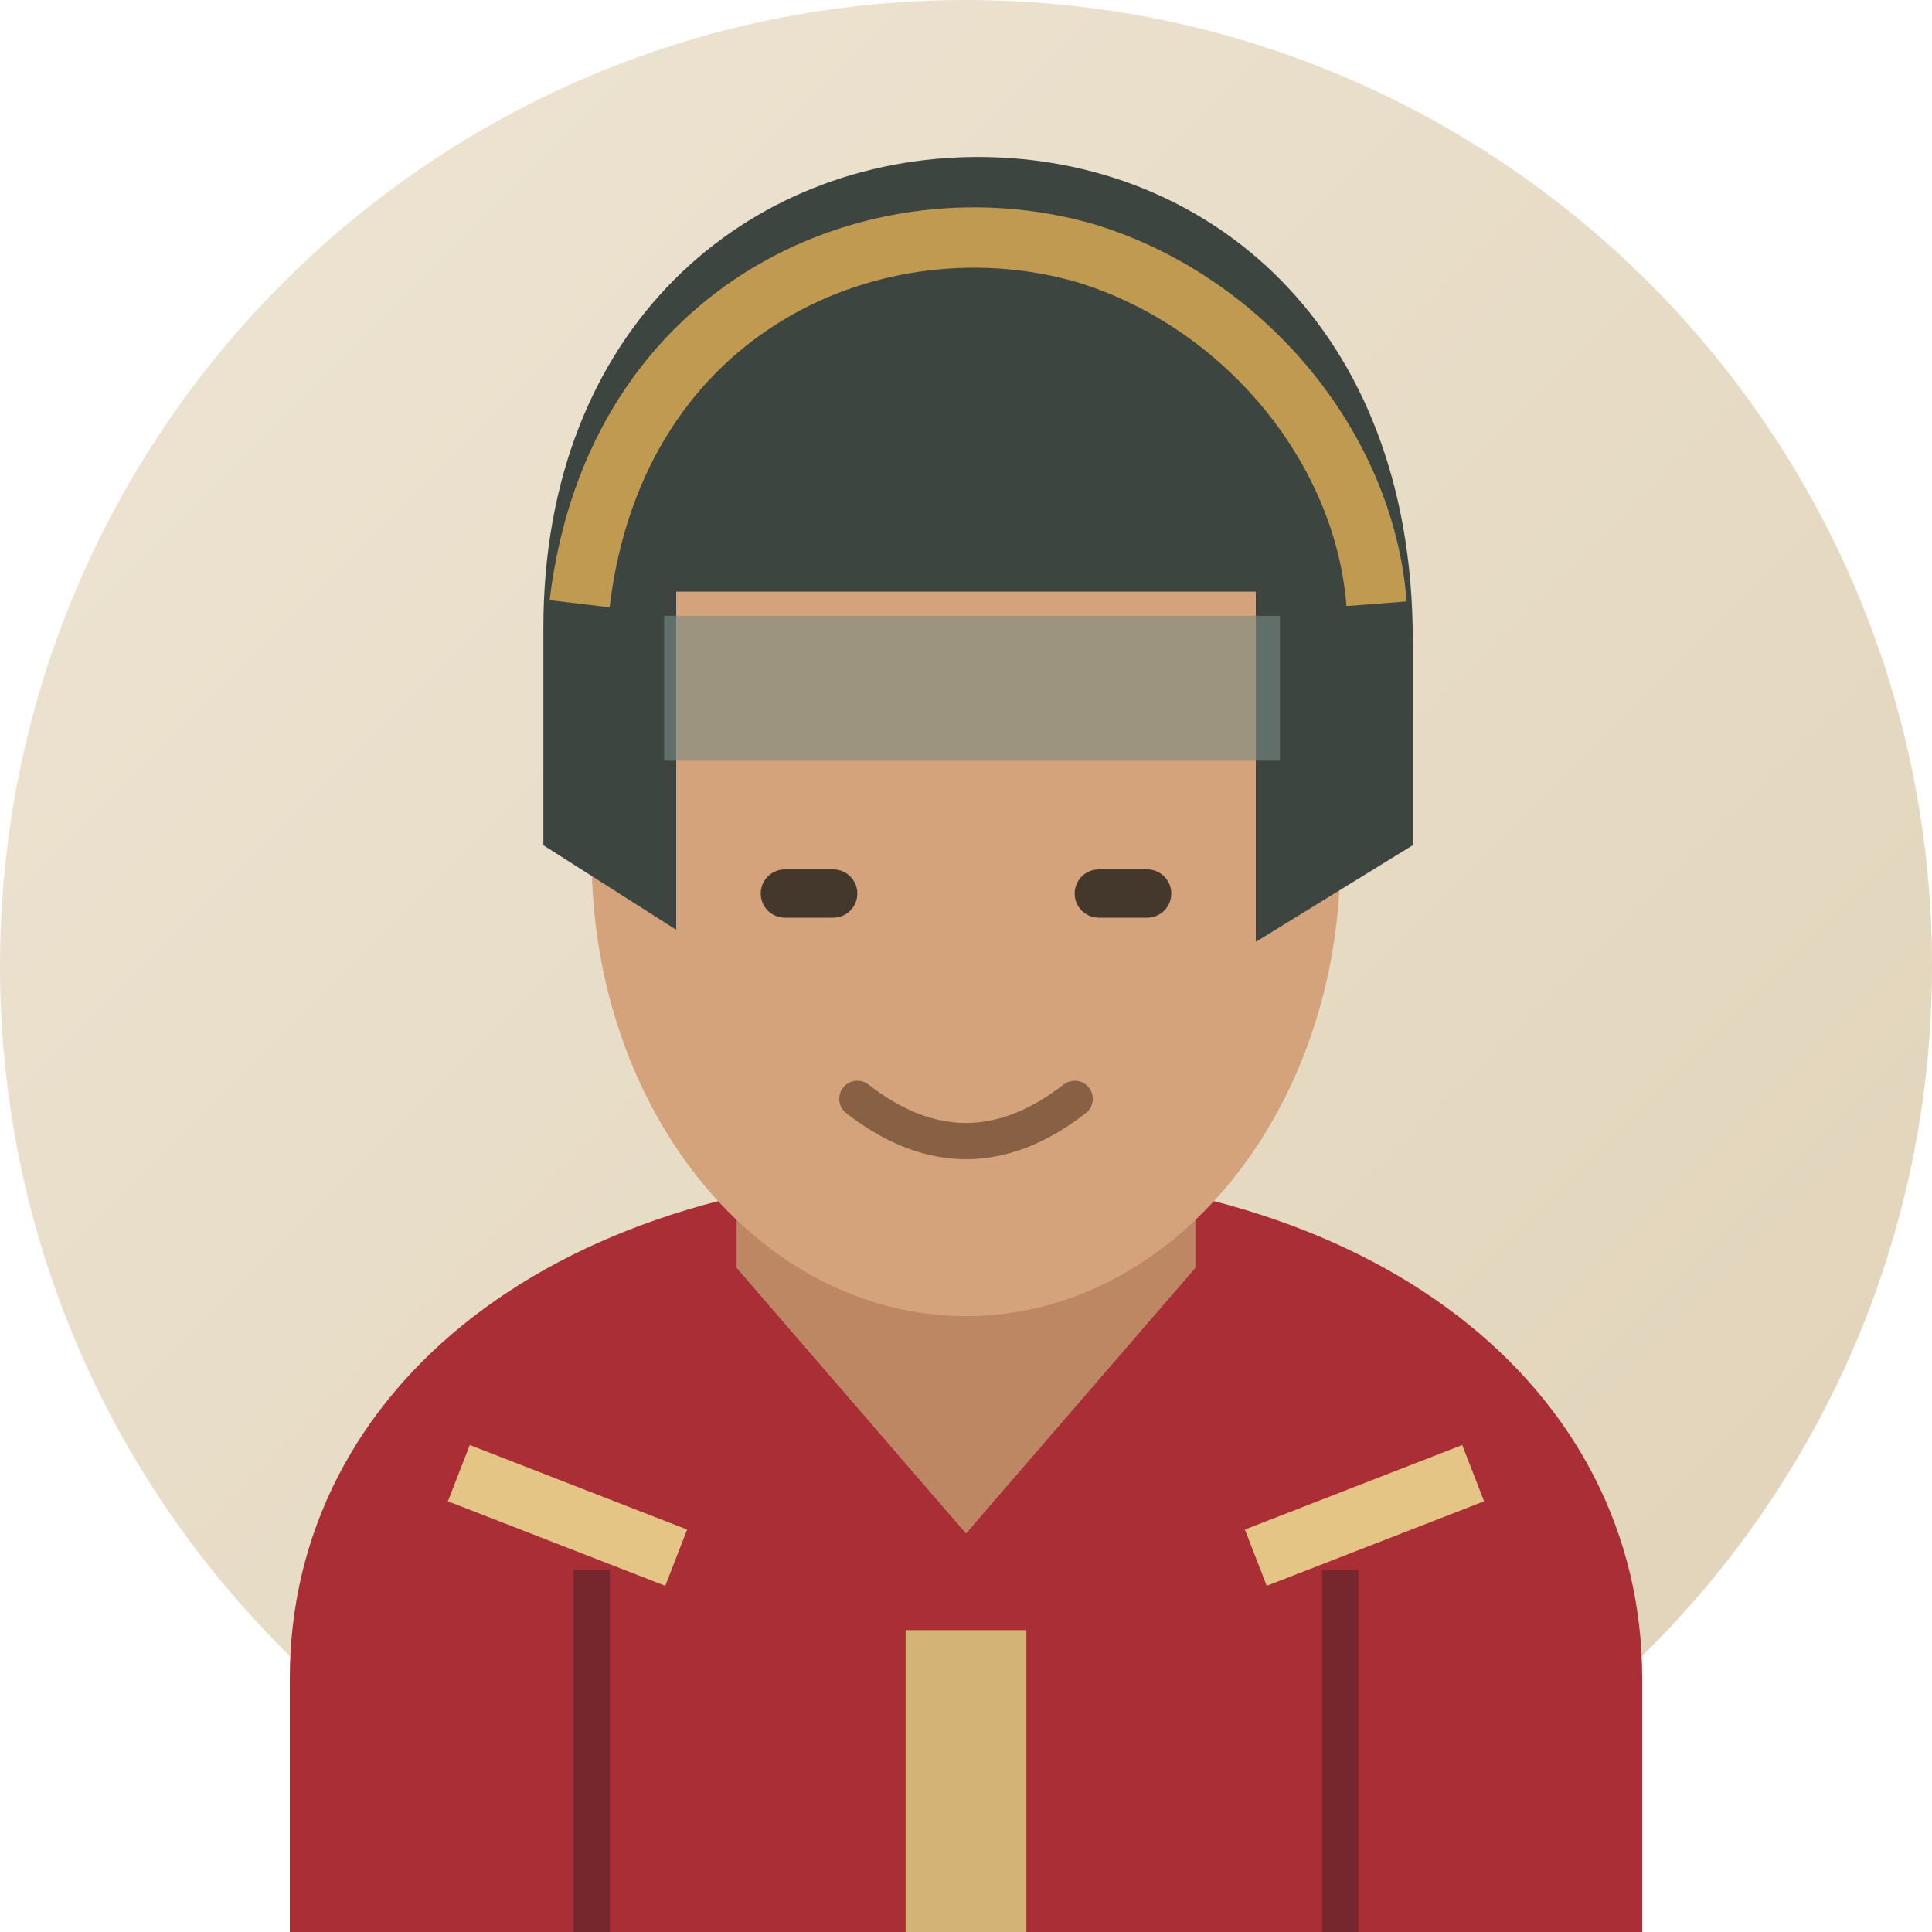
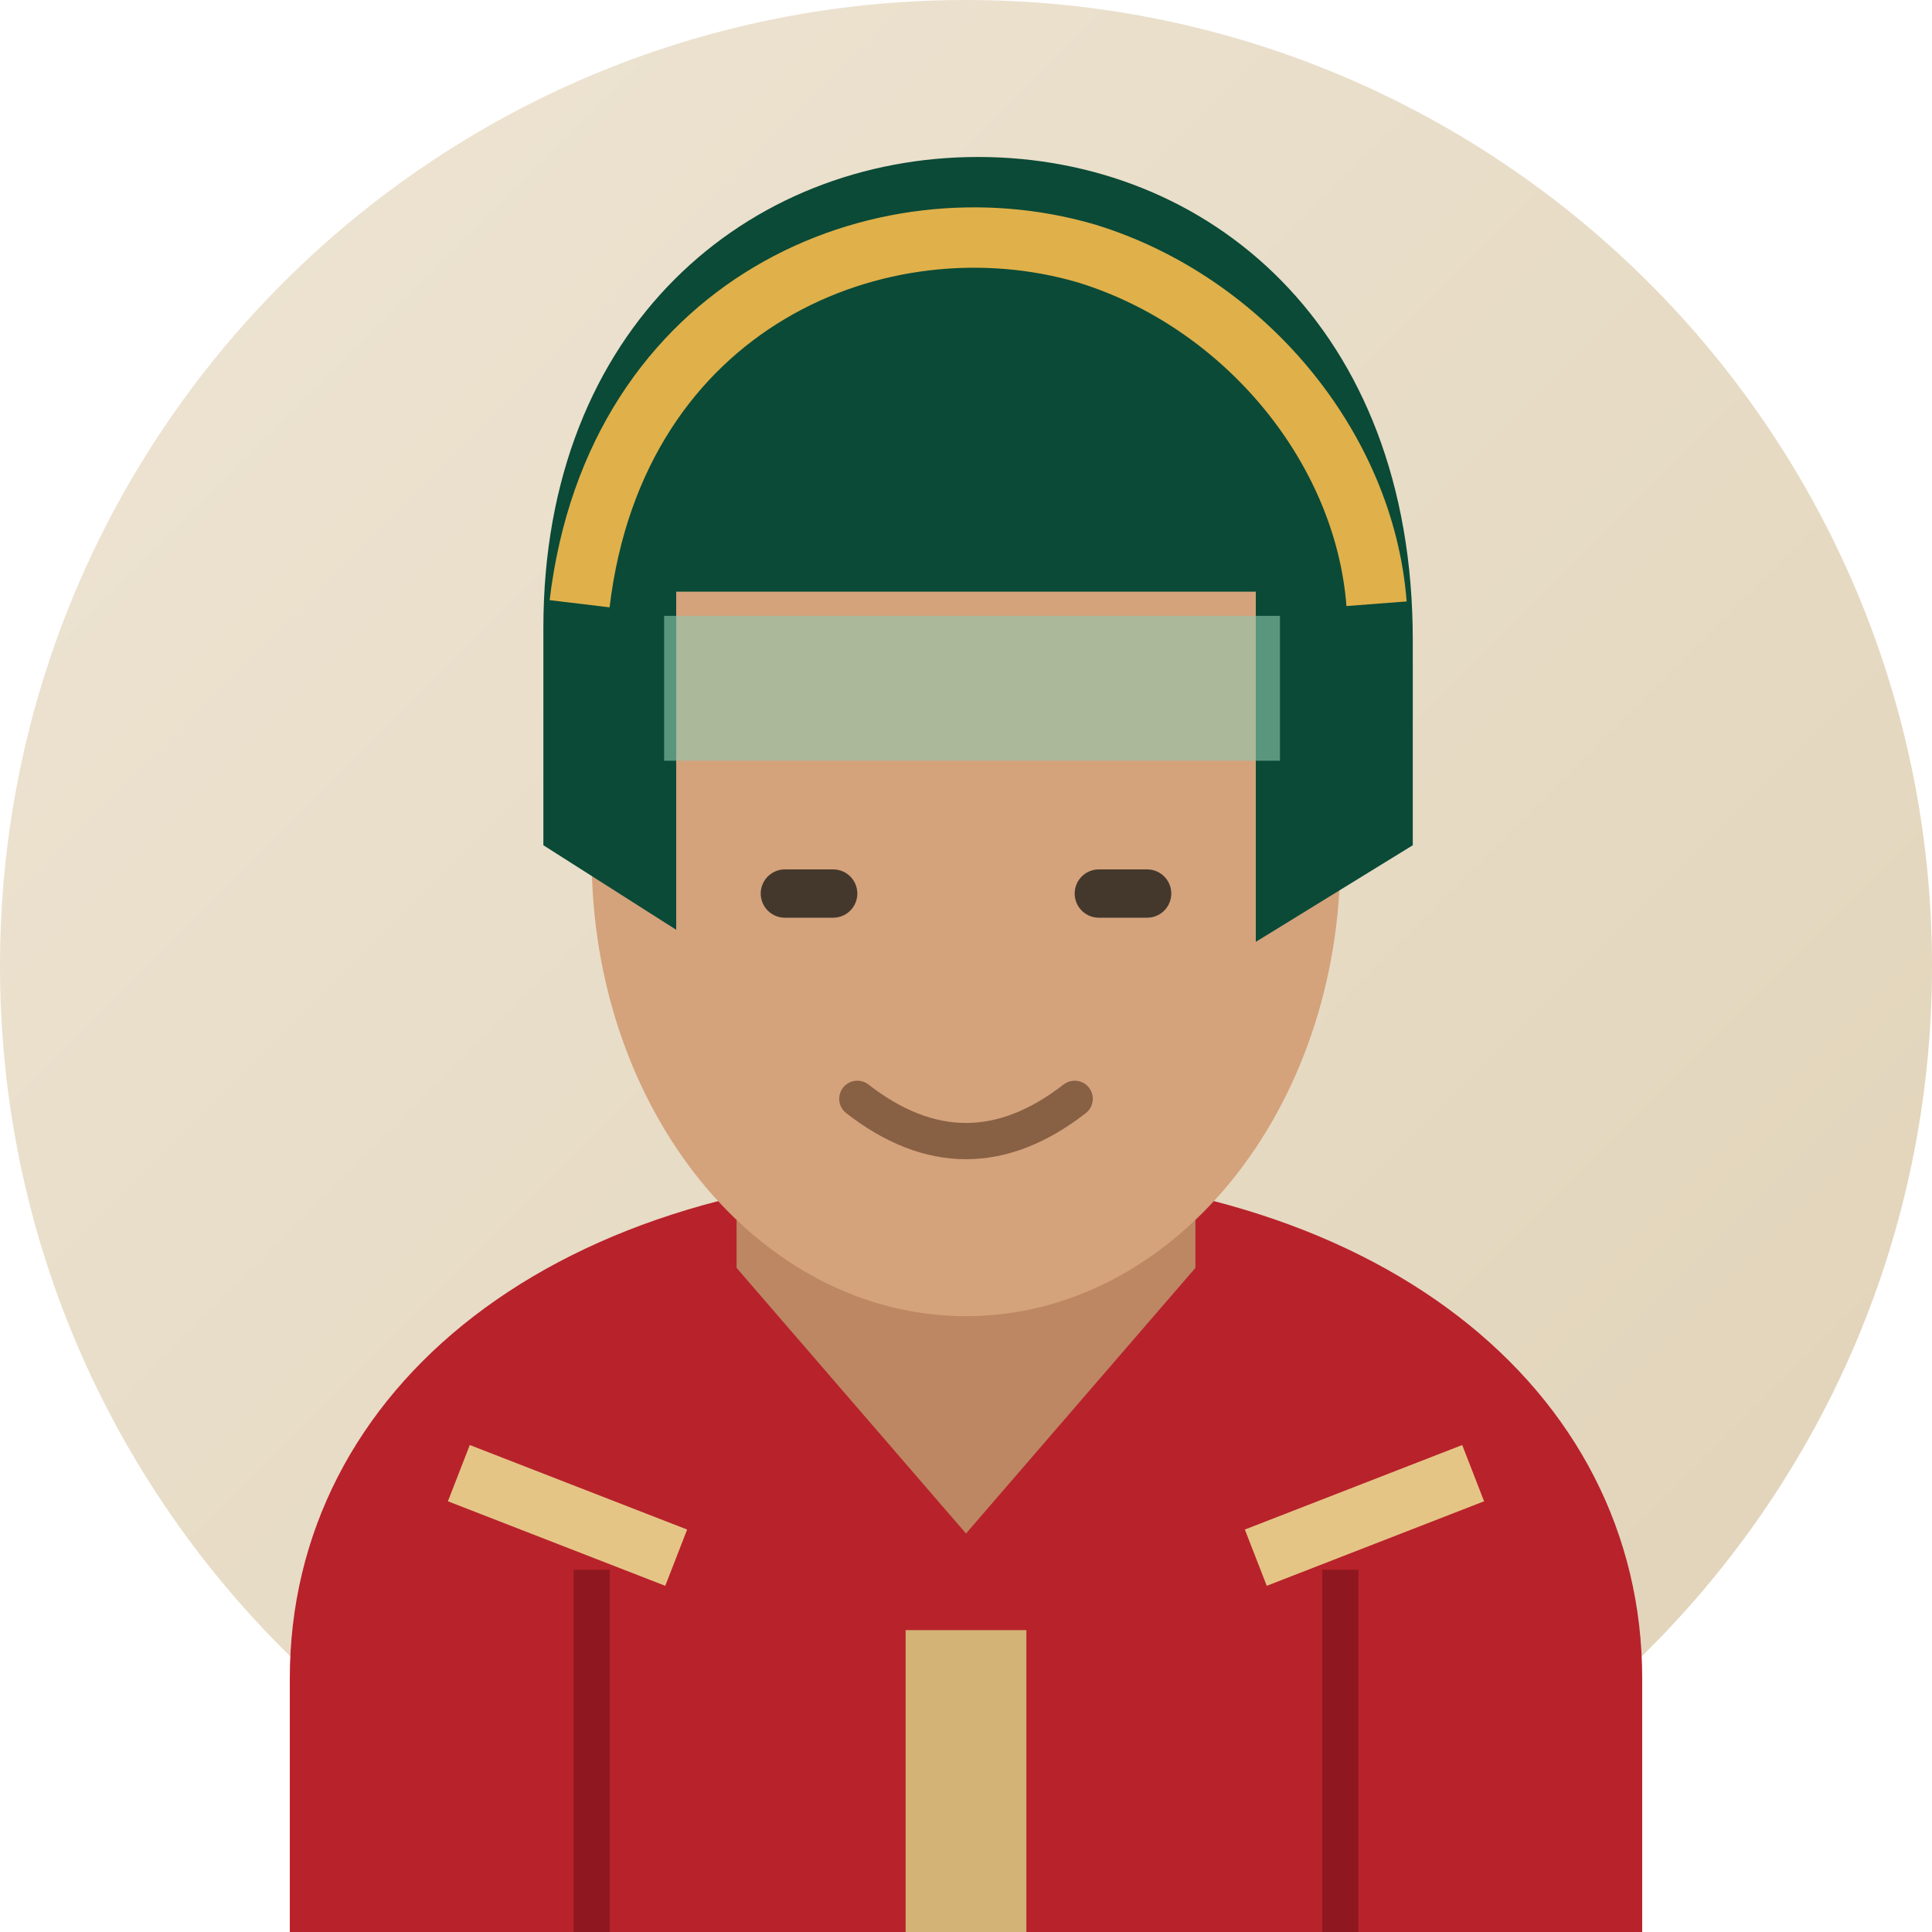
<svg xmlns="http://www.w3.org/2000/svg" viewBox="0 0 160 160" role="img" aria-label="Avatar ilustrado de un motorizado ficticio">
  <defs>
    <linearGradient id="bg" x2="1" y2="1">
      <stop stop-color="#eee5d4" />
      <stop offset="1" stop-color="#e0d2b7" />
    </linearGradient>
  </defs>
  <rect width="160" height="160" rx="80" fill="url(#bg)" />
-   <path d="M24 160v-21c0-24 22-42 56-42s56 18 56 42v21" fill="#a92e35" />
+   <path d="M24 160v-21c0-24 22-42 56-42s56 18 56 42v21" fill="#b8222b" />
  <path d="m61 105 19 22 19-22v-15H61" fill="#bc8762" />
  <ellipse cx="80" cy="71" rx="31" ry="38" fill="#d4a27b" />
-   <path d="M45 70V52c0-25 17-39 36-39s36 14 36 40v17l-13 8V49H56v28z" fill="#3d4540" />
-   <path d="M48 50c3-25 25-34 42-29 13 4 23 16 24 29" fill="none" stroke="#c19a51" stroke-width="5" />
-   <path d="M55 51h51v12H55" fill="#788a83" opacity=".6" />
+   <path d="M45 70V52c0-25 17-39 36-39s36 14 36 40v17l-13 8V49H56v28z" fill="#0a4a37" />
+   <path d="M48 50c3-25 25-34 42-29 13 4 23 16 24 29" fill="none" stroke="#e0b04a" stroke-width="5" />
+   <path d="M55 51h51v12H55" fill="#8fc7ad" opacity=".6" />
  <path d="M65 74h4m22 0h4" stroke="#44382d" stroke-width="4" stroke-linecap="round" />
  <path d="M71 91q9 7 18 0" fill="none" stroke="#886044" stroke-width="3" stroke-linecap="round" />
-   <path d="M49 130v30m62-30v30" stroke="#76272d" stroke-width="3" />
+   <path d="M49 130v30m62-30v30" stroke="#8f1820" stroke-width="3" />
  <path d="M75 135h10v25H75" fill="#d3b476" />
  <path d="m38 122 18 7m48 0 18-7" stroke="#e5c586" stroke-width="5" />
</svg>
